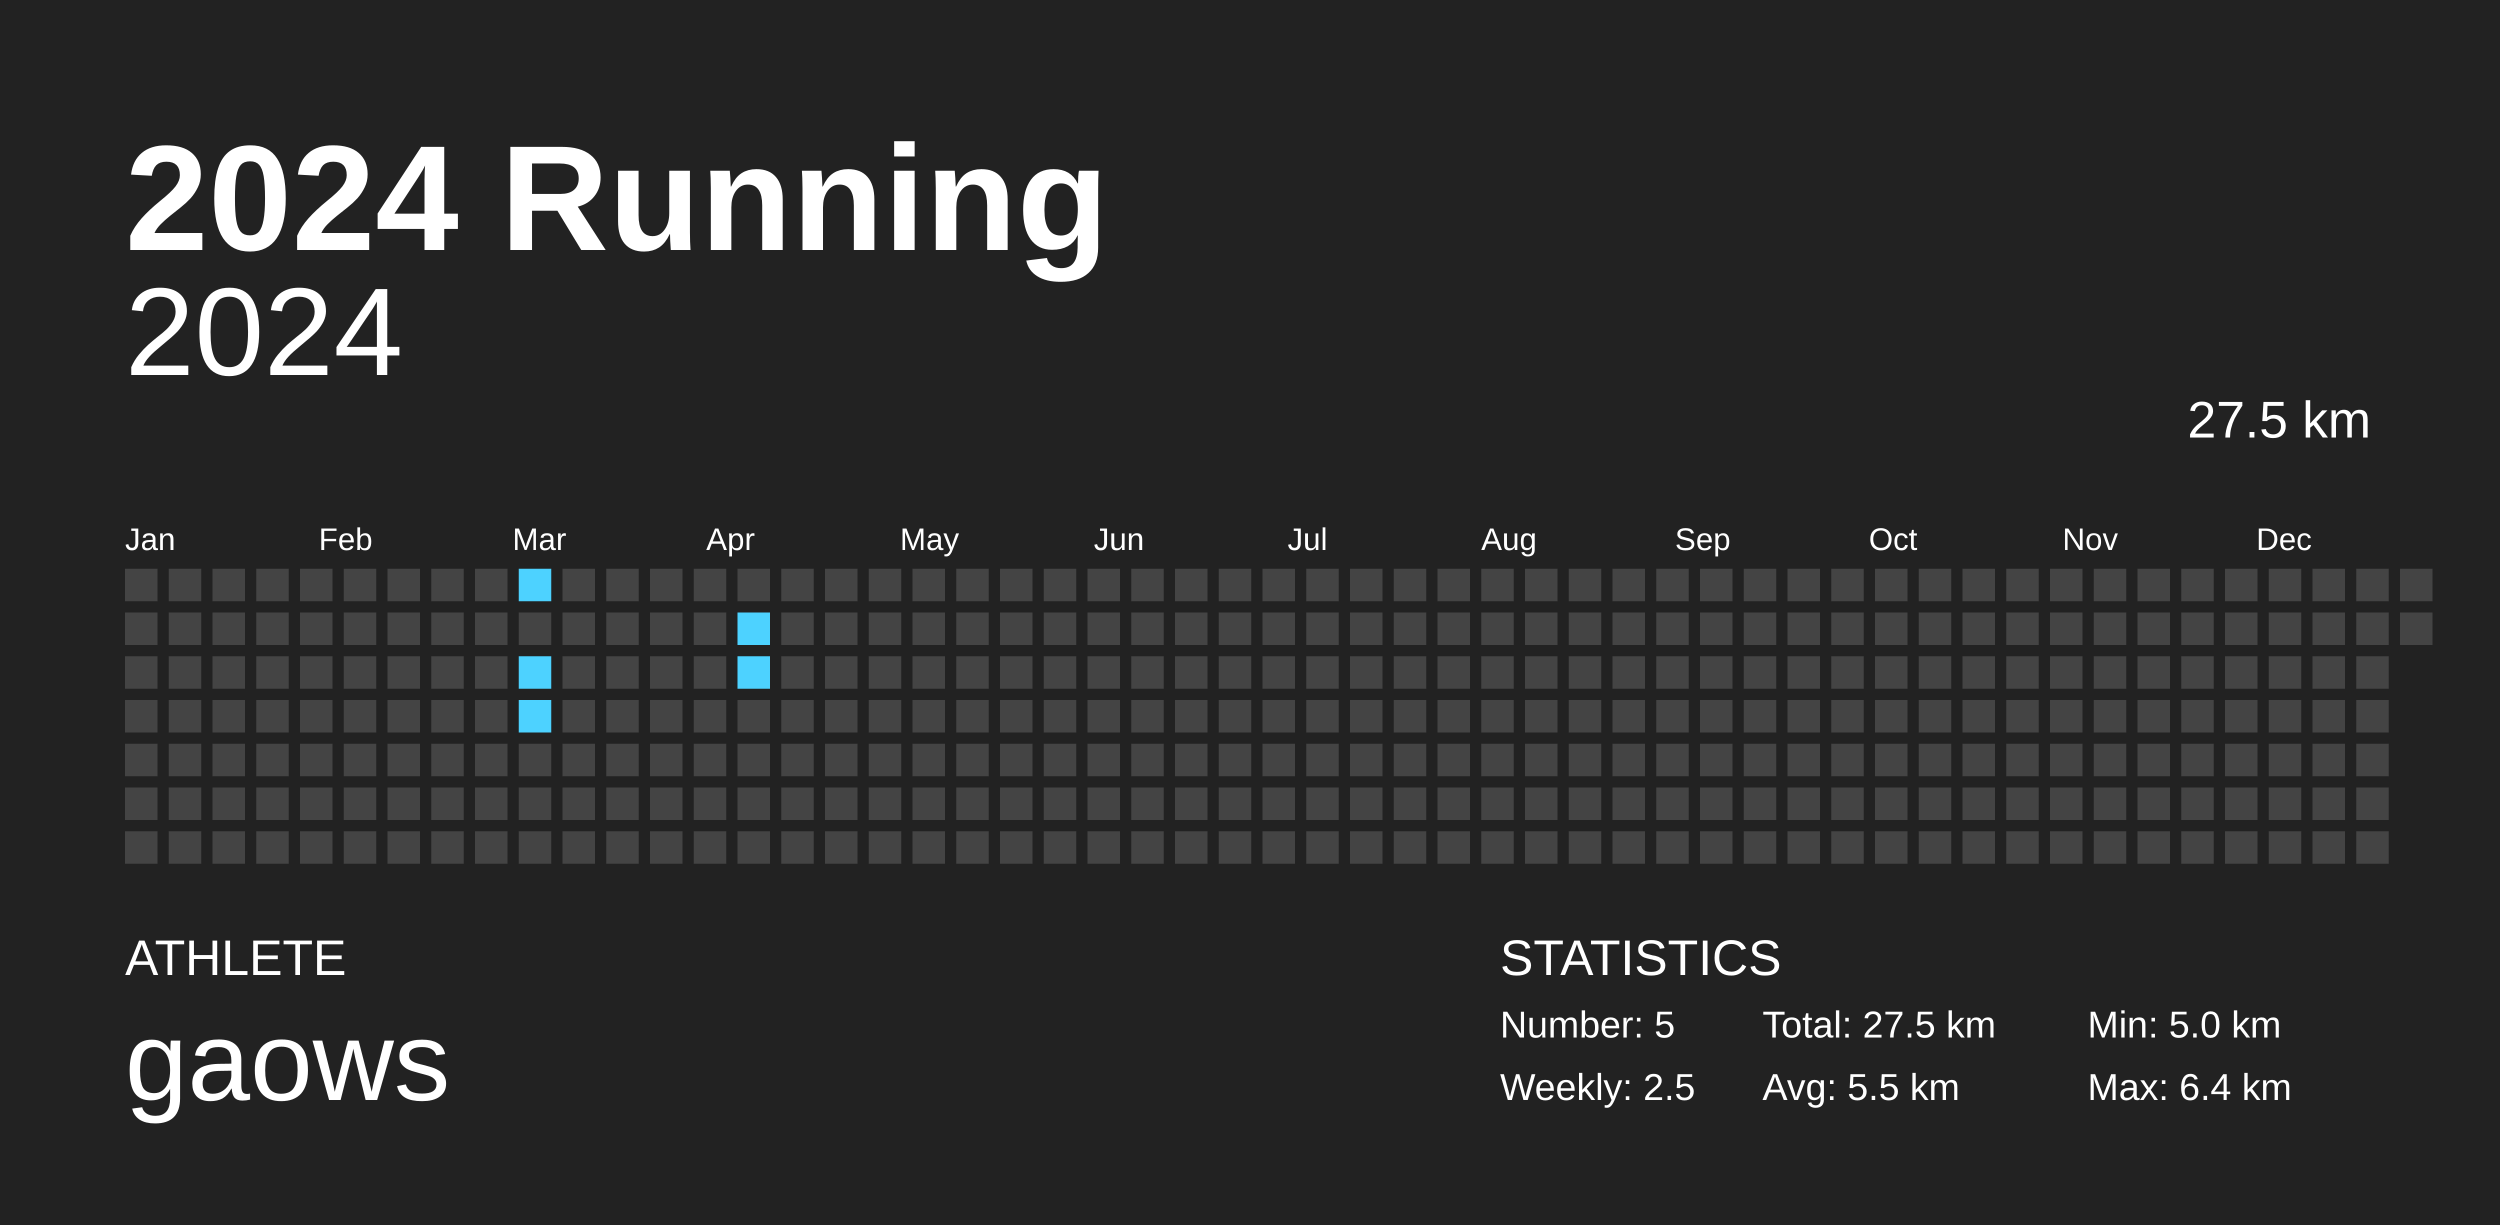
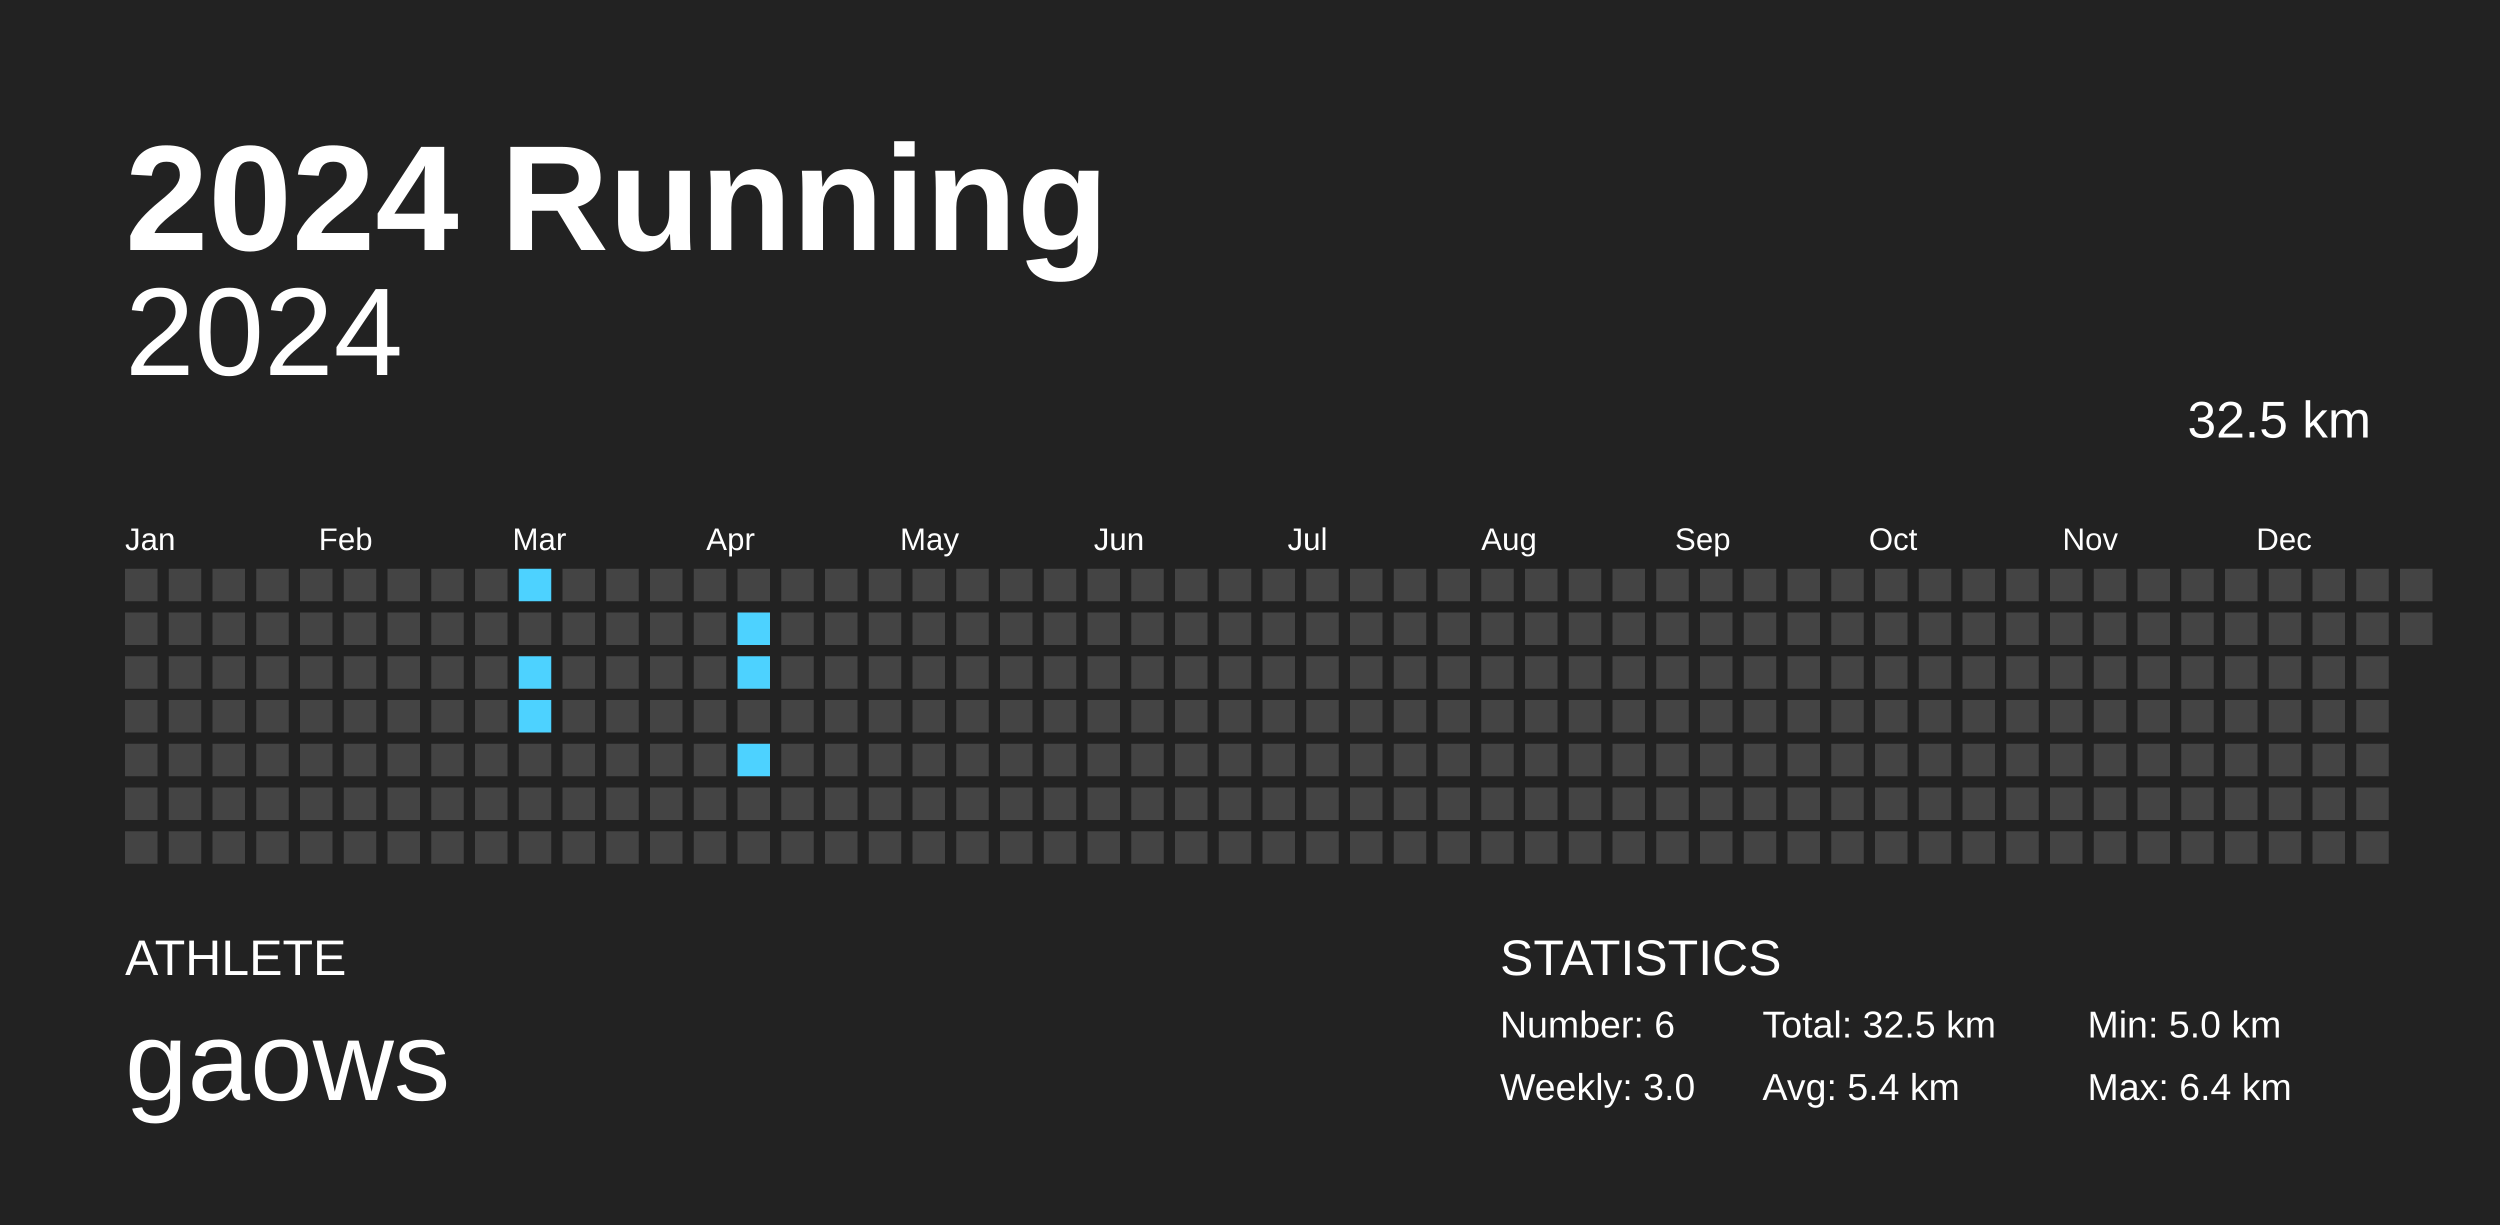
<svg xmlns="http://www.w3.org/2000/svg" baseProfile="full" height="98mm" version="1.1" viewBox="0,0,200,98" width="200mm">
  <defs />
  <rect fill="#222222" height="98" width="200" x="0" y="0" />
  <text fill="#FFFFFF" style="font-size:12px; font-family:Arial; font-weight:bold;" x="10" y="20">2024 Running</text>
  <text fill="#FFFFFF" style="font-size:4px; font-family:Arial" x="10" y="78">ATHLETE</text>
  <text fill="#FFFFFF" style="font-size:9px; font-family:Arial" x="10" y="88">gaows</text>
  <text fill="#FFFFFF" style="font-size:4px; font-family:Arial" x="120" y="78">STATISTICS</text>
-   <text fill="#FFFFFF" style="font-size:3px; font-family:Arial" x="120" y="83">Number: 5</text>
-   <text fill="#FFFFFF" style="font-size:3px; font-family:Arial" x="120" y="88">Weekly: 2.5</text>
-   <text fill="#FFFFFF" style="font-size:3px; font-family:Arial" x="141" y="83">Total: 27.5 km</text>
-   <text fill="#FFFFFF" style="font-size:3px; font-family:Arial" x="141" y="88">Avg: 5.5 km</text>
+   <text fill="#FFFFFF" style="font-size:3px; font-family:Arial" x="120" y="83">Number: 6</text>
+   <text fill="#FFFFFF" style="font-size:3px; font-family:Arial" x="120" y="88">Weekly: 3.0</text>
+   <text fill="#FFFFFF" style="font-size:3px; font-family:Arial" x="141" y="83">Total: 32.5 km</text>
+   <text fill="#FFFFFF" style="font-size:3px; font-family:Arial" x="141" y="88">Avg: 5.4 km</text>
  <text fill="#FFFFFF" style="font-size:3px; font-family:Arial" x="167" y="83">Min: 5.0 km</text>
  <text fill="#FFFFFF" style="font-size:3px; font-family:Arial" x="167" y="88">Max: 6.4 km</text>
  <text alignment-baseline="hanging" fill="#FFFFFF" style="font-size:10.0px; font-family:Arial;" x="10" y="30">2024</text>
-   <text alignment-baseline="hanging" fill="#FFFFFF" style="font-size:4.125px; font-family:Arial;" x="175" y="35">27.5 km</text>
+   <text alignment-baseline="hanging" fill="#FFFFFF" style="font-size:4.125px; font-family:Arial;" x="175" y="35">32.5 km</text>
  <text fill="#FFFFFF" style="font-size:2.5px; font-family:Arial" x="10.0" y="44">Jan</text>
  <text fill="#FFFFFF" style="font-size:2.5px; font-family:Arial" x="25.5" y="44">Feb</text>
  <text fill="#FFFFFF" style="font-size:2.5px; font-family:Arial" x="41.0" y="44">Mar</text>
  <text fill="#FFFFFF" style="font-size:2.5px; font-family:Arial" x="56.5" y="44">Apr</text>
  <text fill="#FFFFFF" style="font-size:2.5px; font-family:Arial" x="72.0" y="44">May</text>
  <text fill="#FFFFFF" style="font-size:2.5px; font-family:Arial" x="87.5" y="44">Jun</text>
  <text fill="#FFFFFF" style="font-size:2.5px; font-family:Arial" x="103.0" y="44">Jul</text>
  <text fill="#FFFFFF" style="font-size:2.5px; font-family:Arial" x="118.5" y="44">Aug</text>
  <text fill="#FFFFFF" style="font-size:2.5px; font-family:Arial" x="134.0" y="44">Sep</text>
  <text fill="#FFFFFF" style="font-size:2.5px; font-family:Arial" x="149.5" y="44">Oct</text>
  <text fill="#FFFFFF" style="font-size:2.5px; font-family:Arial" x="165.0" y="44">Nov</text>
  <text fill="#FFFFFF" style="font-size:2.5px; font-family:Arial" x="180.5" y="44">Dec</text>
  <rect fill="#444444" height="2.6" width="2.6" x="10.0" y="45.5" />
  <rect fill="#444444" height="2.6" width="2.6" x="10.0" y="49.0" />
  <rect fill="#444444" height="2.6" width="2.6" x="10.0" y="52.5" />
  <rect fill="#444444" height="2.6" width="2.6" x="10.0" y="56.0" />
  <rect fill="#444444" height="2.6" width="2.6" x="10.0" y="59.5" />
  <rect fill="#444444" height="2.6" width="2.6" x="10.0" y="63.0" />
  <rect fill="#444444" height="2.6" width="2.6" x="10.0" y="66.5" />
  <rect fill="#444444" height="2.6" width="2.6" x="13.5" y="45.5" />
  <rect fill="#444444" height="2.6" width="2.6" x="13.5" y="49.0" />
  <rect fill="#444444" height="2.6" width="2.6" x="13.5" y="52.5" />
  <rect fill="#444444" height="2.6" width="2.6" x="13.5" y="56.0" />
  <rect fill="#444444" height="2.6" width="2.6" x="13.5" y="59.5" />
  <rect fill="#444444" height="2.6" width="2.6" x="13.5" y="63.0" />
  <rect fill="#444444" height="2.6" width="2.6" x="13.5" y="66.5" />
  <rect fill="#444444" height="2.6" width="2.6" x="17.0" y="45.5" />
  <rect fill="#444444" height="2.6" width="2.6" x="17.0" y="49.0" />
  <rect fill="#444444" height="2.6" width="2.6" x="17.0" y="52.5" />
  <rect fill="#444444" height="2.6" width="2.6" x="17.0" y="56.0" />
  <rect fill="#444444" height="2.6" width="2.6" x="17.0" y="59.5" />
  <rect fill="#444444" height="2.6" width="2.6" x="17.0" y="63.0" />
  <rect fill="#444444" height="2.6" width="2.6" x="17.0" y="66.5" />
  <rect fill="#444444" height="2.6" width="2.6" x="20.5" y="45.5" />
  <rect fill="#444444" height="2.6" width="2.6" x="20.5" y="49.0" />
  <rect fill="#444444" height="2.6" width="2.6" x="20.5" y="52.5" />
  <rect fill="#444444" height="2.6" width="2.6" x="20.5" y="56.0" />
  <rect fill="#444444" height="2.6" width="2.6" x="20.5" y="59.5" />
  <rect fill="#444444" height="2.6" width="2.6" x="20.5" y="63.0" />
  <rect fill="#444444" height="2.6" width="2.6" x="20.5" y="66.5" />
  <rect fill="#444444" height="2.6" width="2.6" x="24.0" y="45.5" />
  <rect fill="#444444" height="2.6" width="2.6" x="24.0" y="49.0" />
  <rect fill="#444444" height="2.6" width="2.6" x="24.0" y="52.5" />
  <rect fill="#444444" height="2.6" width="2.6" x="24.0" y="56.0" />
  <rect fill="#444444" height="2.6" width="2.6" x="24.0" y="59.5" />
  <rect fill="#444444" height="2.6" width="2.6" x="24.0" y="63.0" />
  <rect fill="#444444" height="2.6" width="2.6" x="24.0" y="66.5" />
  <rect fill="#444444" height="2.6" width="2.6" x="27.5" y="45.5" />
  <rect fill="#444444" height="2.6" width="2.6" x="27.5" y="49.0" />
  <rect fill="#444444" height="2.6" width="2.6" x="27.5" y="52.5" />
  <rect fill="#444444" height="2.6" width="2.6" x="27.5" y="56.0" />
  <rect fill="#444444" height="2.6" width="2.6" x="27.5" y="59.5" />
  <rect fill="#444444" height="2.6" width="2.6" x="27.5" y="63.0" />
  <rect fill="#444444" height="2.6" width="2.6" x="27.5" y="66.5" />
  <rect fill="#444444" height="2.6" width="2.6" x="31.0" y="45.5" />
  <rect fill="#444444" height="2.6" width="2.6" x="31.0" y="49.0" />
  <rect fill="#444444" height="2.6" width="2.6" x="31.0" y="52.5" />
  <rect fill="#444444" height="2.6" width="2.6" x="31.0" y="56.0" />
  <rect fill="#444444" height="2.6" width="2.6" x="31.0" y="59.5" />
  <rect fill="#444444" height="2.6" width="2.6" x="31.0" y="63.0" />
  <rect fill="#444444" height="2.6" width="2.6" x="31.0" y="66.5" />
  <rect fill="#444444" height="2.6" width="2.6" x="34.5" y="45.5" />
  <rect fill="#444444" height="2.6" width="2.6" x="34.5" y="49.0" />
  <rect fill="#444444" height="2.6" width="2.6" x="34.5" y="52.5" />
  <rect fill="#444444" height="2.6" width="2.6" x="34.5" y="56.0" />
  <rect fill="#444444" height="2.6" width="2.6" x="34.5" y="59.5" />
  <rect fill="#444444" height="2.6" width="2.6" x="34.5" y="63.0" />
  <rect fill="#444444" height="2.6" width="2.6" x="34.5" y="66.5" />
  <rect fill="#444444" height="2.6" width="2.6" x="38.0" y="45.5" />
  <rect fill="#444444" height="2.6" width="2.6" x="38.0" y="49.0" />
  <rect fill="#444444" height="2.6" width="2.6" x="38.0" y="52.5" />
  <rect fill="#444444" height="2.6" width="2.6" x="38.0" y="56.0" />
  <rect fill="#444444" height="2.6" width="2.6" x="38.0" y="59.5" />
  <rect fill="#444444" height="2.6" width="2.6" x="38.0" y="63.0" />
  <rect fill="#444444" height="2.6" width="2.6" x="38.0" y="66.5" />
  <rect fill="#4dd2ff" height="2.6" width="2.6" x="41.5" y="45.5" />
  <rect fill="#444444" height="2.6" width="2.6" x="41.5" y="49.0" />
  <rect fill="#4dd2ff" height="2.6" width="2.6" x="41.5" y="52.5" />
  <rect fill="#4dd2ff" height="2.6" width="2.6" x="41.5" y="56.0" />
  <rect fill="#444444" height="2.6" width="2.6" x="41.5" y="59.5" />
  <rect fill="#444444" height="2.6" width="2.6" x="41.5" y="63.0" />
  <rect fill="#444444" height="2.6" width="2.6" x="41.5" y="66.5" />
  <rect fill="#444444" height="2.6" width="2.6" x="45.0" y="45.5" />
  <rect fill="#444444" height="2.6" width="2.6" x="45.0" y="49.0" />
  <rect fill="#444444" height="2.6" width="2.6" x="45.0" y="52.5" />
  <rect fill="#444444" height="2.6" width="2.6" x="45.0" y="56.0" />
  <rect fill="#444444" height="2.6" width="2.6" x="45.0" y="59.5" />
  <rect fill="#444444" height="2.6" width="2.6" x="45.0" y="63.0" />
  <rect fill="#444444" height="2.6" width="2.6" x="45.0" y="66.5" />
  <rect fill="#444444" height="2.6" width="2.6" x="48.5" y="45.5" />
  <rect fill="#444444" height="2.6" width="2.6" x="48.5" y="49.0" />
  <rect fill="#444444" height="2.6" width="2.6" x="48.5" y="52.5" />
  <rect fill="#444444" height="2.6" width="2.6" x="48.5" y="56.0" />
  <rect fill="#444444" height="2.6" width="2.6" x="48.5" y="59.5" />
  <rect fill="#444444" height="2.6" width="2.6" x="48.5" y="63.0" />
  <rect fill="#444444" height="2.6" width="2.6" x="48.5" y="66.5" />
  <rect fill="#444444" height="2.6" width="2.6" x="52.0" y="45.5" />
  <rect fill="#444444" height="2.6" width="2.6" x="52.0" y="49.0" />
  <rect fill="#444444" height="2.6" width="2.6" x="52.0" y="52.5" />
  <rect fill="#444444" height="2.6" width="2.6" x="52.0" y="56.0" />
  <rect fill="#444444" height="2.6" width="2.6" x="52.0" y="59.5" />
  <rect fill="#444444" height="2.6" width="2.6" x="52.0" y="63.0" />
  <rect fill="#444444" height="2.6" width="2.6" x="52.0" y="66.5" />
  <rect fill="#444444" height="2.6" width="2.6" x="55.5" y="45.5" />
  <rect fill="#444444" height="2.6" width="2.6" x="55.5" y="49.0" />
  <rect fill="#444444" height="2.6" width="2.6" x="55.5" y="52.5" />
  <rect fill="#444444" height="2.6" width="2.6" x="55.5" y="56.0" />
  <rect fill="#444444" height="2.6" width="2.6" x="55.5" y="59.5" />
  <rect fill="#444444" height="2.6" width="2.6" x="55.5" y="63.0" />
  <rect fill="#444444" height="2.6" width="2.6" x="55.5" y="66.5" />
  <rect fill="#444444" height="2.6" width="2.6" x="59.0" y="45.5" />
  <rect fill="#4dd2ff" height="2.6" width="2.6" x="59.0" y="49.0" />
  <rect fill="#4dd2ff" height="2.6" width="2.6" x="59.0" y="52.5" />
  <rect fill="#444444" height="2.6" width="2.6" x="59.0" y="56.0" />
-   <rect fill="#444444" height="2.6" width="2.6" x="59.0" y="59.5" />
+   <rect fill="#4dd2ff" height="2.6" width="2.6" x="59.0" y="59.5" />
  <rect fill="#444444" height="2.6" width="2.6" x="59.0" y="63.0" />
  <rect fill="#444444" height="2.6" width="2.6" x="59.0" y="66.5" />
  <rect fill="#444444" height="2.6" width="2.6" x="62.5" y="45.5" />
  <rect fill="#444444" height="2.6" width="2.6" x="62.5" y="49.0" />
  <rect fill="#444444" height="2.6" width="2.6" x="62.5" y="52.5" />
  <rect fill="#444444" height="2.6" width="2.6" x="62.5" y="56.0" />
  <rect fill="#444444" height="2.6" width="2.6" x="62.5" y="59.5" />
  <rect fill="#444444" height="2.6" width="2.6" x="62.5" y="63.0" />
  <rect fill="#444444" height="2.6" width="2.6" x="62.5" y="66.5" />
  <rect fill="#444444" height="2.6" width="2.6" x="66.0" y="45.5" />
  <rect fill="#444444" height="2.6" width="2.6" x="66.0" y="49.0" />
  <rect fill="#444444" height="2.6" width="2.6" x="66.0" y="52.5" />
  <rect fill="#444444" height="2.6" width="2.6" x="66.0" y="56.0" />
  <rect fill="#444444" height="2.6" width="2.6" x="66.0" y="59.5" />
  <rect fill="#444444" height="2.6" width="2.6" x="66.0" y="63.0" />
  <rect fill="#444444" height="2.6" width="2.6" x="66.0" y="66.5" />
  <rect fill="#444444" height="2.6" width="2.6" x="69.5" y="45.5" />
  <rect fill="#444444" height="2.6" width="2.6" x="69.5" y="49.0" />
  <rect fill="#444444" height="2.6" width="2.6" x="69.5" y="52.5" />
  <rect fill="#444444" height="2.6" width="2.6" x="69.5" y="56.0" />
  <rect fill="#444444" height="2.6" width="2.6" x="69.5" y="59.5" />
  <rect fill="#444444" height="2.6" width="2.6" x="69.5" y="63.0" />
  <rect fill="#444444" height="2.6" width="2.6" x="69.5" y="66.5" />
  <rect fill="#444444" height="2.6" width="2.6" x="73.0" y="45.5" />
  <rect fill="#444444" height="2.6" width="2.6" x="73.0" y="49.0" />
  <rect fill="#444444" height="2.6" width="2.6" x="73.0" y="52.5" />
  <rect fill="#444444" height="2.6" width="2.6" x="73.0" y="56.0" />
  <rect fill="#444444" height="2.6" width="2.6" x="73.0" y="59.5" />
  <rect fill="#444444" height="2.6" width="2.6" x="73.0" y="63.0" />
  <rect fill="#444444" height="2.6" width="2.6" x="73.0" y="66.5" />
  <rect fill="#444444" height="2.6" width="2.6" x="76.5" y="45.5" />
  <rect fill="#444444" height="2.6" width="2.6" x="76.5" y="49.0" />
  <rect fill="#444444" height="2.6" width="2.6" x="76.5" y="52.5" />
  <rect fill="#444444" height="2.6" width="2.6" x="76.5" y="56.0" />
  <rect fill="#444444" height="2.6" width="2.6" x="76.5" y="59.5" />
  <rect fill="#444444" height="2.6" width="2.6" x="76.5" y="63.0" />
  <rect fill="#444444" height="2.6" width="2.6" x="76.5" y="66.5" />
  <rect fill="#444444" height="2.6" width="2.6" x="80.0" y="45.5" />
  <rect fill="#444444" height="2.6" width="2.6" x="80.0" y="49.0" />
  <rect fill="#444444" height="2.6" width="2.6" x="80.0" y="52.5" />
  <rect fill="#444444" height="2.6" width="2.6" x="80.0" y="56.0" />
  <rect fill="#444444" height="2.6" width="2.6" x="80.0" y="59.5" />
  <rect fill="#444444" height="2.6" width="2.6" x="80.0" y="63.0" />
  <rect fill="#444444" height="2.6" width="2.6" x="80.0" y="66.5" />
  <rect fill="#444444" height="2.6" width="2.6" x="83.5" y="45.5" />
  <rect fill="#444444" height="2.6" width="2.6" x="83.5" y="49.0" />
  <rect fill="#444444" height="2.6" width="2.6" x="83.5" y="52.5" />
  <rect fill="#444444" height="2.6" width="2.6" x="83.5" y="56.0" />
  <rect fill="#444444" height="2.6" width="2.6" x="83.5" y="59.5" />
  <rect fill="#444444" height="2.6" width="2.6" x="83.5" y="63.0" />
  <rect fill="#444444" height="2.6" width="2.6" x="83.5" y="66.5" />
  <rect fill="#444444" height="2.6" width="2.6" x="87.0" y="45.5" />
  <rect fill="#444444" height="2.6" width="2.6" x="87.0" y="49.0" />
  <rect fill="#444444" height="2.6" width="2.6" x="87.0" y="52.5" />
  <rect fill="#444444" height="2.6" width="2.6" x="87.0" y="56.0" />
  <rect fill="#444444" height="2.6" width="2.6" x="87.0" y="59.5" />
  <rect fill="#444444" height="2.6" width="2.6" x="87.0" y="63.0" />
  <rect fill="#444444" height="2.6" width="2.6" x="87.0" y="66.5" />
  <rect fill="#444444" height="2.6" width="2.6" x="90.5" y="45.5" />
  <rect fill="#444444" height="2.6" width="2.6" x="90.5" y="49.0" />
  <rect fill="#444444" height="2.6" width="2.6" x="90.5" y="52.5" />
  <rect fill="#444444" height="2.6" width="2.6" x="90.5" y="56.0" />
  <rect fill="#444444" height="2.6" width="2.6" x="90.5" y="59.5" />
  <rect fill="#444444" height="2.6" width="2.6" x="90.5" y="63.0" />
  <rect fill="#444444" height="2.6" width="2.6" x="90.5" y="66.5" />
  <rect fill="#444444" height="2.6" width="2.6" x="94.0" y="45.5" />
  <rect fill="#444444" height="2.6" width="2.6" x="94.0" y="49.0" />
  <rect fill="#444444" height="2.6" width="2.6" x="94.0" y="52.5" />
  <rect fill="#444444" height="2.6" width="2.6" x="94.0" y="56.0" />
  <rect fill="#444444" height="2.6" width="2.6" x="94.0" y="59.5" />
  <rect fill="#444444" height="2.6" width="2.6" x="94.0" y="63.0" />
  <rect fill="#444444" height="2.6" width="2.6" x="94.0" y="66.5" />
  <rect fill="#444444" height="2.6" width="2.6" x="97.5" y="45.5" />
  <rect fill="#444444" height="2.6" width="2.6" x="97.5" y="49.0" />
  <rect fill="#444444" height="2.6" width="2.6" x="97.5" y="52.5" />
  <rect fill="#444444" height="2.6" width="2.6" x="97.5" y="56.0" />
  <rect fill="#444444" height="2.6" width="2.6" x="97.5" y="59.5" />
  <rect fill="#444444" height="2.6" width="2.6" x="97.5" y="63.0" />
  <rect fill="#444444" height="2.6" width="2.6" x="97.5" y="66.5" />
  <rect fill="#444444" height="2.6" width="2.6" x="101.0" y="45.5" />
  <rect fill="#444444" height="2.6" width="2.6" x="101.0" y="49.0" />
  <rect fill="#444444" height="2.6" width="2.6" x="101.0" y="52.5" />
  <rect fill="#444444" height="2.6" width="2.6" x="101.0" y="56.0" />
  <rect fill="#444444" height="2.6" width="2.6" x="101.0" y="59.5" />
  <rect fill="#444444" height="2.6" width="2.6" x="101.0" y="63.0" />
  <rect fill="#444444" height="2.6" width="2.6" x="101.0" y="66.5" />
  <rect fill="#444444" height="2.6" width="2.6" x="104.5" y="45.5" />
  <rect fill="#444444" height="2.6" width="2.6" x="104.5" y="49.0" />
  <rect fill="#444444" height="2.6" width="2.6" x="104.5" y="52.5" />
  <rect fill="#444444" height="2.6" width="2.6" x="104.5" y="56.0" />
  <rect fill="#444444" height="2.6" width="2.6" x="104.5" y="59.5" />
  <rect fill="#444444" height="2.6" width="2.6" x="104.5" y="63.0" />
  <rect fill="#444444" height="2.6" width="2.6" x="104.5" y="66.5" />
  <rect fill="#444444" height="2.6" width="2.6" x="108.0" y="45.5" />
  <rect fill="#444444" height="2.6" width="2.6" x="108.0" y="49.0" />
  <rect fill="#444444" height="2.6" width="2.6" x="108.0" y="52.5" />
  <rect fill="#444444" height="2.6" width="2.6" x="108.0" y="56.0" />
  <rect fill="#444444" height="2.6" width="2.6" x="108.0" y="59.5" />
  <rect fill="#444444" height="2.6" width="2.6" x="108.0" y="63.0" />
  <rect fill="#444444" height="2.6" width="2.6" x="108.0" y="66.5" />
  <rect fill="#444444" height="2.6" width="2.6" x="111.5" y="45.5" />
  <rect fill="#444444" height="2.6" width="2.6" x="111.5" y="49.0" />
  <rect fill="#444444" height="2.6" width="2.6" x="111.5" y="52.5" />
  <rect fill="#444444" height="2.6" width="2.6" x="111.5" y="56.0" />
  <rect fill="#444444" height="2.6" width="2.6" x="111.5" y="59.5" />
  <rect fill="#444444" height="2.6" width="2.6" x="111.5" y="63.0" />
  <rect fill="#444444" height="2.6" width="2.6" x="111.5" y="66.5" />
  <rect fill="#444444" height="2.6" width="2.6" x="115.0" y="45.5" />
  <rect fill="#444444" height="2.6" width="2.6" x="115.0" y="49.0" />
  <rect fill="#444444" height="2.6" width="2.6" x="115.0" y="52.5" />
  <rect fill="#444444" height="2.6" width="2.6" x="115.0" y="56.0" />
  <rect fill="#444444" height="2.6" width="2.6" x="115.0" y="59.5" />
  <rect fill="#444444" height="2.6" width="2.6" x="115.0" y="63.0" />
  <rect fill="#444444" height="2.6" width="2.6" x="115.0" y="66.5" />
  <rect fill="#444444" height="2.6" width="2.6" x="118.5" y="45.5" />
  <rect fill="#444444" height="2.6" width="2.6" x="118.5" y="49.0" />
  <rect fill="#444444" height="2.6" width="2.6" x="118.5" y="52.5" />
  <rect fill="#444444" height="2.6" width="2.6" x="118.5" y="56.0" />
  <rect fill="#444444" height="2.6" width="2.6" x="118.5" y="59.5" />
  <rect fill="#444444" height="2.6" width="2.6" x="118.5" y="63.0" />
  <rect fill="#444444" height="2.6" width="2.6" x="118.5" y="66.5" />
  <rect fill="#444444" height="2.6" width="2.6" x="122.0" y="45.5" />
  <rect fill="#444444" height="2.6" width="2.6" x="122.0" y="49.0" />
  <rect fill="#444444" height="2.6" width="2.6" x="122.0" y="52.5" />
  <rect fill="#444444" height="2.6" width="2.6" x="122.0" y="56.0" />
  <rect fill="#444444" height="2.6" width="2.6" x="122.0" y="59.5" />
  <rect fill="#444444" height="2.6" width="2.6" x="122.0" y="63.0" />
  <rect fill="#444444" height="2.6" width="2.6" x="122.0" y="66.5" />
  <rect fill="#444444" height="2.6" width="2.6" x="125.5" y="45.5" />
  <rect fill="#444444" height="2.6" width="2.6" x="125.5" y="49.0" />
  <rect fill="#444444" height="2.6" width="2.6" x="125.5" y="52.5" />
  <rect fill="#444444" height="2.6" width="2.6" x="125.5" y="56.0" />
  <rect fill="#444444" height="2.6" width="2.6" x="125.5" y="59.5" />
  <rect fill="#444444" height="2.6" width="2.6" x="125.5" y="63.0" />
  <rect fill="#444444" height="2.6" width="2.6" x="125.5" y="66.5" />
  <rect fill="#444444" height="2.6" width="2.6" x="129.0" y="45.5" />
  <rect fill="#444444" height="2.6" width="2.6" x="129.0" y="49.0" />
  <rect fill="#444444" height="2.6" width="2.6" x="129.0" y="52.5" />
  <rect fill="#444444" height="2.6" width="2.6" x="129.0" y="56.0" />
  <rect fill="#444444" height="2.6" width="2.6" x="129.0" y="59.5" />
  <rect fill="#444444" height="2.6" width="2.6" x="129.0" y="63.0" />
  <rect fill="#444444" height="2.6" width="2.6" x="129.0" y="66.5" />
  <rect fill="#444444" height="2.6" width="2.6" x="132.5" y="45.5" />
  <rect fill="#444444" height="2.6" width="2.6" x="132.5" y="49.0" />
  <rect fill="#444444" height="2.6" width="2.6" x="132.5" y="52.5" />
  <rect fill="#444444" height="2.6" width="2.6" x="132.5" y="56.0" />
  <rect fill="#444444" height="2.6" width="2.6" x="132.5" y="59.5" />
  <rect fill="#444444" height="2.6" width="2.6" x="132.5" y="63.0" />
  <rect fill="#444444" height="2.6" width="2.6" x="132.5" y="66.5" />
  <rect fill="#444444" height="2.6" width="2.6" x="136.0" y="45.5" />
  <rect fill="#444444" height="2.6" width="2.6" x="136.0" y="49.0" />
  <rect fill="#444444" height="2.6" width="2.6" x="136.0" y="52.5" />
  <rect fill="#444444" height="2.6" width="2.6" x="136.0" y="56.0" />
  <rect fill="#444444" height="2.6" width="2.6" x="136.0" y="59.5" />
  <rect fill="#444444" height="2.6" width="2.6" x="136.0" y="63.0" />
  <rect fill="#444444" height="2.6" width="2.6" x="136.0" y="66.5" />
  <rect fill="#444444" height="2.6" width="2.6" x="139.5" y="45.5" />
  <rect fill="#444444" height="2.6" width="2.6" x="139.5" y="49.0" />
  <rect fill="#444444" height="2.6" width="2.6" x="139.5" y="52.5" />
  <rect fill="#444444" height="2.6" width="2.6" x="139.5" y="56.0" />
  <rect fill="#444444" height="2.6" width="2.6" x="139.5" y="59.5" />
  <rect fill="#444444" height="2.6" width="2.6" x="139.5" y="63.0" />
  <rect fill="#444444" height="2.6" width="2.6" x="139.5" y="66.5" />
  <rect fill="#444444" height="2.6" width="2.6" x="143.0" y="45.5" />
  <rect fill="#444444" height="2.6" width="2.6" x="143.0" y="49.0" />
  <rect fill="#444444" height="2.6" width="2.6" x="143.0" y="52.5" />
  <rect fill="#444444" height="2.6" width="2.6" x="143.0" y="56.0" />
  <rect fill="#444444" height="2.6" width="2.6" x="143.0" y="59.5" />
  <rect fill="#444444" height="2.6" width="2.6" x="143.0" y="63.0" />
  <rect fill="#444444" height="2.6" width="2.6" x="143.0" y="66.5" />
  <rect fill="#444444" height="2.6" width="2.6" x="146.5" y="45.5" />
  <rect fill="#444444" height="2.6" width="2.6" x="146.5" y="49.0" />
  <rect fill="#444444" height="2.6" width="2.6" x="146.5" y="52.5" />
  <rect fill="#444444" height="2.6" width="2.6" x="146.5" y="56.0" />
  <rect fill="#444444" height="2.6" width="2.6" x="146.5" y="59.5" />
  <rect fill="#444444" height="2.6" width="2.6" x="146.5" y="63.0" />
  <rect fill="#444444" height="2.6" width="2.6" x="146.5" y="66.5" />
  <rect fill="#444444" height="2.6" width="2.6" x="150.0" y="45.5" />
  <rect fill="#444444" height="2.6" width="2.6" x="150.0" y="49.0" />
  <rect fill="#444444" height="2.6" width="2.6" x="150.0" y="52.5" />
  <rect fill="#444444" height="2.6" width="2.6" x="150.0" y="56.0" />
  <rect fill="#444444" height="2.6" width="2.6" x="150.0" y="59.5" />
  <rect fill="#444444" height="2.6" width="2.6" x="150.0" y="63.0" />
  <rect fill="#444444" height="2.6" width="2.6" x="150.0" y="66.5" />
  <rect fill="#444444" height="2.6" width="2.6" x="153.5" y="45.5" />
  <rect fill="#444444" height="2.6" width="2.6" x="153.5" y="49.0" />
  <rect fill="#444444" height="2.6" width="2.6" x="153.5" y="52.5" />
  <rect fill="#444444" height="2.6" width="2.6" x="153.5" y="56.0" />
  <rect fill="#444444" height="2.6" width="2.6" x="153.5" y="59.5" />
  <rect fill="#444444" height="2.6" width="2.6" x="153.5" y="63.0" />
  <rect fill="#444444" height="2.6" width="2.6" x="153.5" y="66.5" />
  <rect fill="#444444" height="2.6" width="2.6" x="157.0" y="45.5" />
  <rect fill="#444444" height="2.6" width="2.6" x="157.0" y="49.0" />
  <rect fill="#444444" height="2.6" width="2.6" x="157.0" y="52.5" />
  <rect fill="#444444" height="2.6" width="2.6" x="157.0" y="56.0" />
  <rect fill="#444444" height="2.6" width="2.6" x="157.0" y="59.5" />
  <rect fill="#444444" height="2.6" width="2.6" x="157.0" y="63.0" />
  <rect fill="#444444" height="2.6" width="2.6" x="157.0" y="66.5" />
  <rect fill="#444444" height="2.6" width="2.6" x="160.5" y="45.5" />
  <rect fill="#444444" height="2.6" width="2.6" x="160.5" y="49.0" />
  <rect fill="#444444" height="2.6" width="2.6" x="160.5" y="52.5" />
  <rect fill="#444444" height="2.6" width="2.6" x="160.5" y="56.0" />
  <rect fill="#444444" height="2.6" width="2.6" x="160.5" y="59.5" />
  <rect fill="#444444" height="2.6" width="2.6" x="160.5" y="63.0" />
  <rect fill="#444444" height="2.6" width="2.6" x="160.5" y="66.5" />
  <rect fill="#444444" height="2.6" width="2.6" x="164.0" y="45.5" />
  <rect fill="#444444" height="2.6" width="2.6" x="164.0" y="49.0" />
  <rect fill="#444444" height="2.6" width="2.6" x="164.0" y="52.5" />
  <rect fill="#444444" height="2.6" width="2.6" x="164.0" y="56.0" />
  <rect fill="#444444" height="2.6" width="2.6" x="164.0" y="59.5" />
  <rect fill="#444444" height="2.6" width="2.6" x="164.0" y="63.0" />
  <rect fill="#444444" height="2.6" width="2.6" x="164.0" y="66.5" />
  <rect fill="#444444" height="2.6" width="2.6" x="167.5" y="45.5" />
  <rect fill="#444444" height="2.6" width="2.6" x="167.5" y="49.0" />
  <rect fill="#444444" height="2.6" width="2.6" x="167.5" y="52.5" />
  <rect fill="#444444" height="2.6" width="2.6" x="167.5" y="56.0" />
  <rect fill="#444444" height="2.6" width="2.6" x="167.5" y="59.5" />
  <rect fill="#444444" height="2.6" width="2.6" x="167.5" y="63.0" />
  <rect fill="#444444" height="2.6" width="2.6" x="167.5" y="66.5" />
  <rect fill="#444444" height="2.6" width="2.6" x="171.0" y="45.5" />
  <rect fill="#444444" height="2.6" width="2.6" x="171.0" y="49.0" />
  <rect fill="#444444" height="2.6" width="2.6" x="171.0" y="52.5" />
  <rect fill="#444444" height="2.6" width="2.6" x="171.0" y="56.0" />
  <rect fill="#444444" height="2.6" width="2.6" x="171.0" y="59.5" />
  <rect fill="#444444" height="2.6" width="2.6" x="171.0" y="63.0" />
  <rect fill="#444444" height="2.6" width="2.6" x="171.0" y="66.5" />
  <rect fill="#444444" height="2.6" width="2.6" x="174.5" y="45.5" />
  <rect fill="#444444" height="2.6" width="2.6" x="174.5" y="49.0" />
  <rect fill="#444444" height="2.6" width="2.6" x="174.5" y="52.5" />
  <rect fill="#444444" height="2.6" width="2.6" x="174.5" y="56.0" />
  <rect fill="#444444" height="2.6" width="2.6" x="174.5" y="59.5" />
  <rect fill="#444444" height="2.6" width="2.6" x="174.5" y="63.0" />
  <rect fill="#444444" height="2.6" width="2.6" x="174.5" y="66.5" />
  <rect fill="#444444" height="2.6" width="2.6" x="178.0" y="45.5" />
  <rect fill="#444444" height="2.6" width="2.6" x="178.0" y="49.0" />
  <rect fill="#444444" height="2.6" width="2.6" x="178.0" y="52.5" />
  <rect fill="#444444" height="2.6" width="2.6" x="178.0" y="56.0" />
  <rect fill="#444444" height="2.6" width="2.6" x="178.0" y="59.5" />
  <rect fill="#444444" height="2.6" width="2.6" x="178.0" y="63.0" />
  <rect fill="#444444" height="2.6" width="2.6" x="178.0" y="66.5" />
  <rect fill="#444444" height="2.6" width="2.6" x="181.5" y="45.5" />
  <rect fill="#444444" height="2.6" width="2.6" x="181.5" y="49.0" />
  <rect fill="#444444" height="2.6" width="2.6" x="181.5" y="52.5" />
  <rect fill="#444444" height="2.6" width="2.6" x="181.5" y="56.0" />
  <rect fill="#444444" height="2.6" width="2.6" x="181.5" y="59.5" />
  <rect fill="#444444" height="2.6" width="2.6" x="181.5" y="63.0" />
  <rect fill="#444444" height="2.6" width="2.6" x="181.5" y="66.5" />
  <rect fill="#444444" height="2.6" width="2.6" x="185.0" y="45.5" />
  <rect fill="#444444" height="2.6" width="2.6" x="185.0" y="49.0" />
  <rect fill="#444444" height="2.6" width="2.6" x="185.0" y="52.5" />
  <rect fill="#444444" height="2.6" width="2.6" x="185.0" y="56.0" />
  <rect fill="#444444" height="2.6" width="2.6" x="185.0" y="59.5" />
  <rect fill="#444444" height="2.6" width="2.6" x="185.0" y="63.0" />
  <rect fill="#444444" height="2.6" width="2.6" x="185.0" y="66.5" />
  <rect fill="#444444" height="2.6" width="2.6" x="188.5" y="45.5" />
  <rect fill="#444444" height="2.6" width="2.6" x="188.5" y="49.0" />
  <rect fill="#444444" height="2.6" width="2.6" x="188.5" y="52.5" />
  <rect fill="#444444" height="2.6" width="2.6" x="188.5" y="56.0" />
  <rect fill="#444444" height="2.6" width="2.6" x="188.5" y="59.5" />
  <rect fill="#444444" height="2.6" width="2.6" x="188.5" y="63.0" />
  <rect fill="#444444" height="2.6" width="2.6" x="188.5" y="66.5" />
  <rect fill="#444444" height="2.6" width="2.6" x="192.0" y="45.5" />
  <rect fill="#444444" height="2.6" width="2.6" x="192.0" y="49.0" />
</svg>
